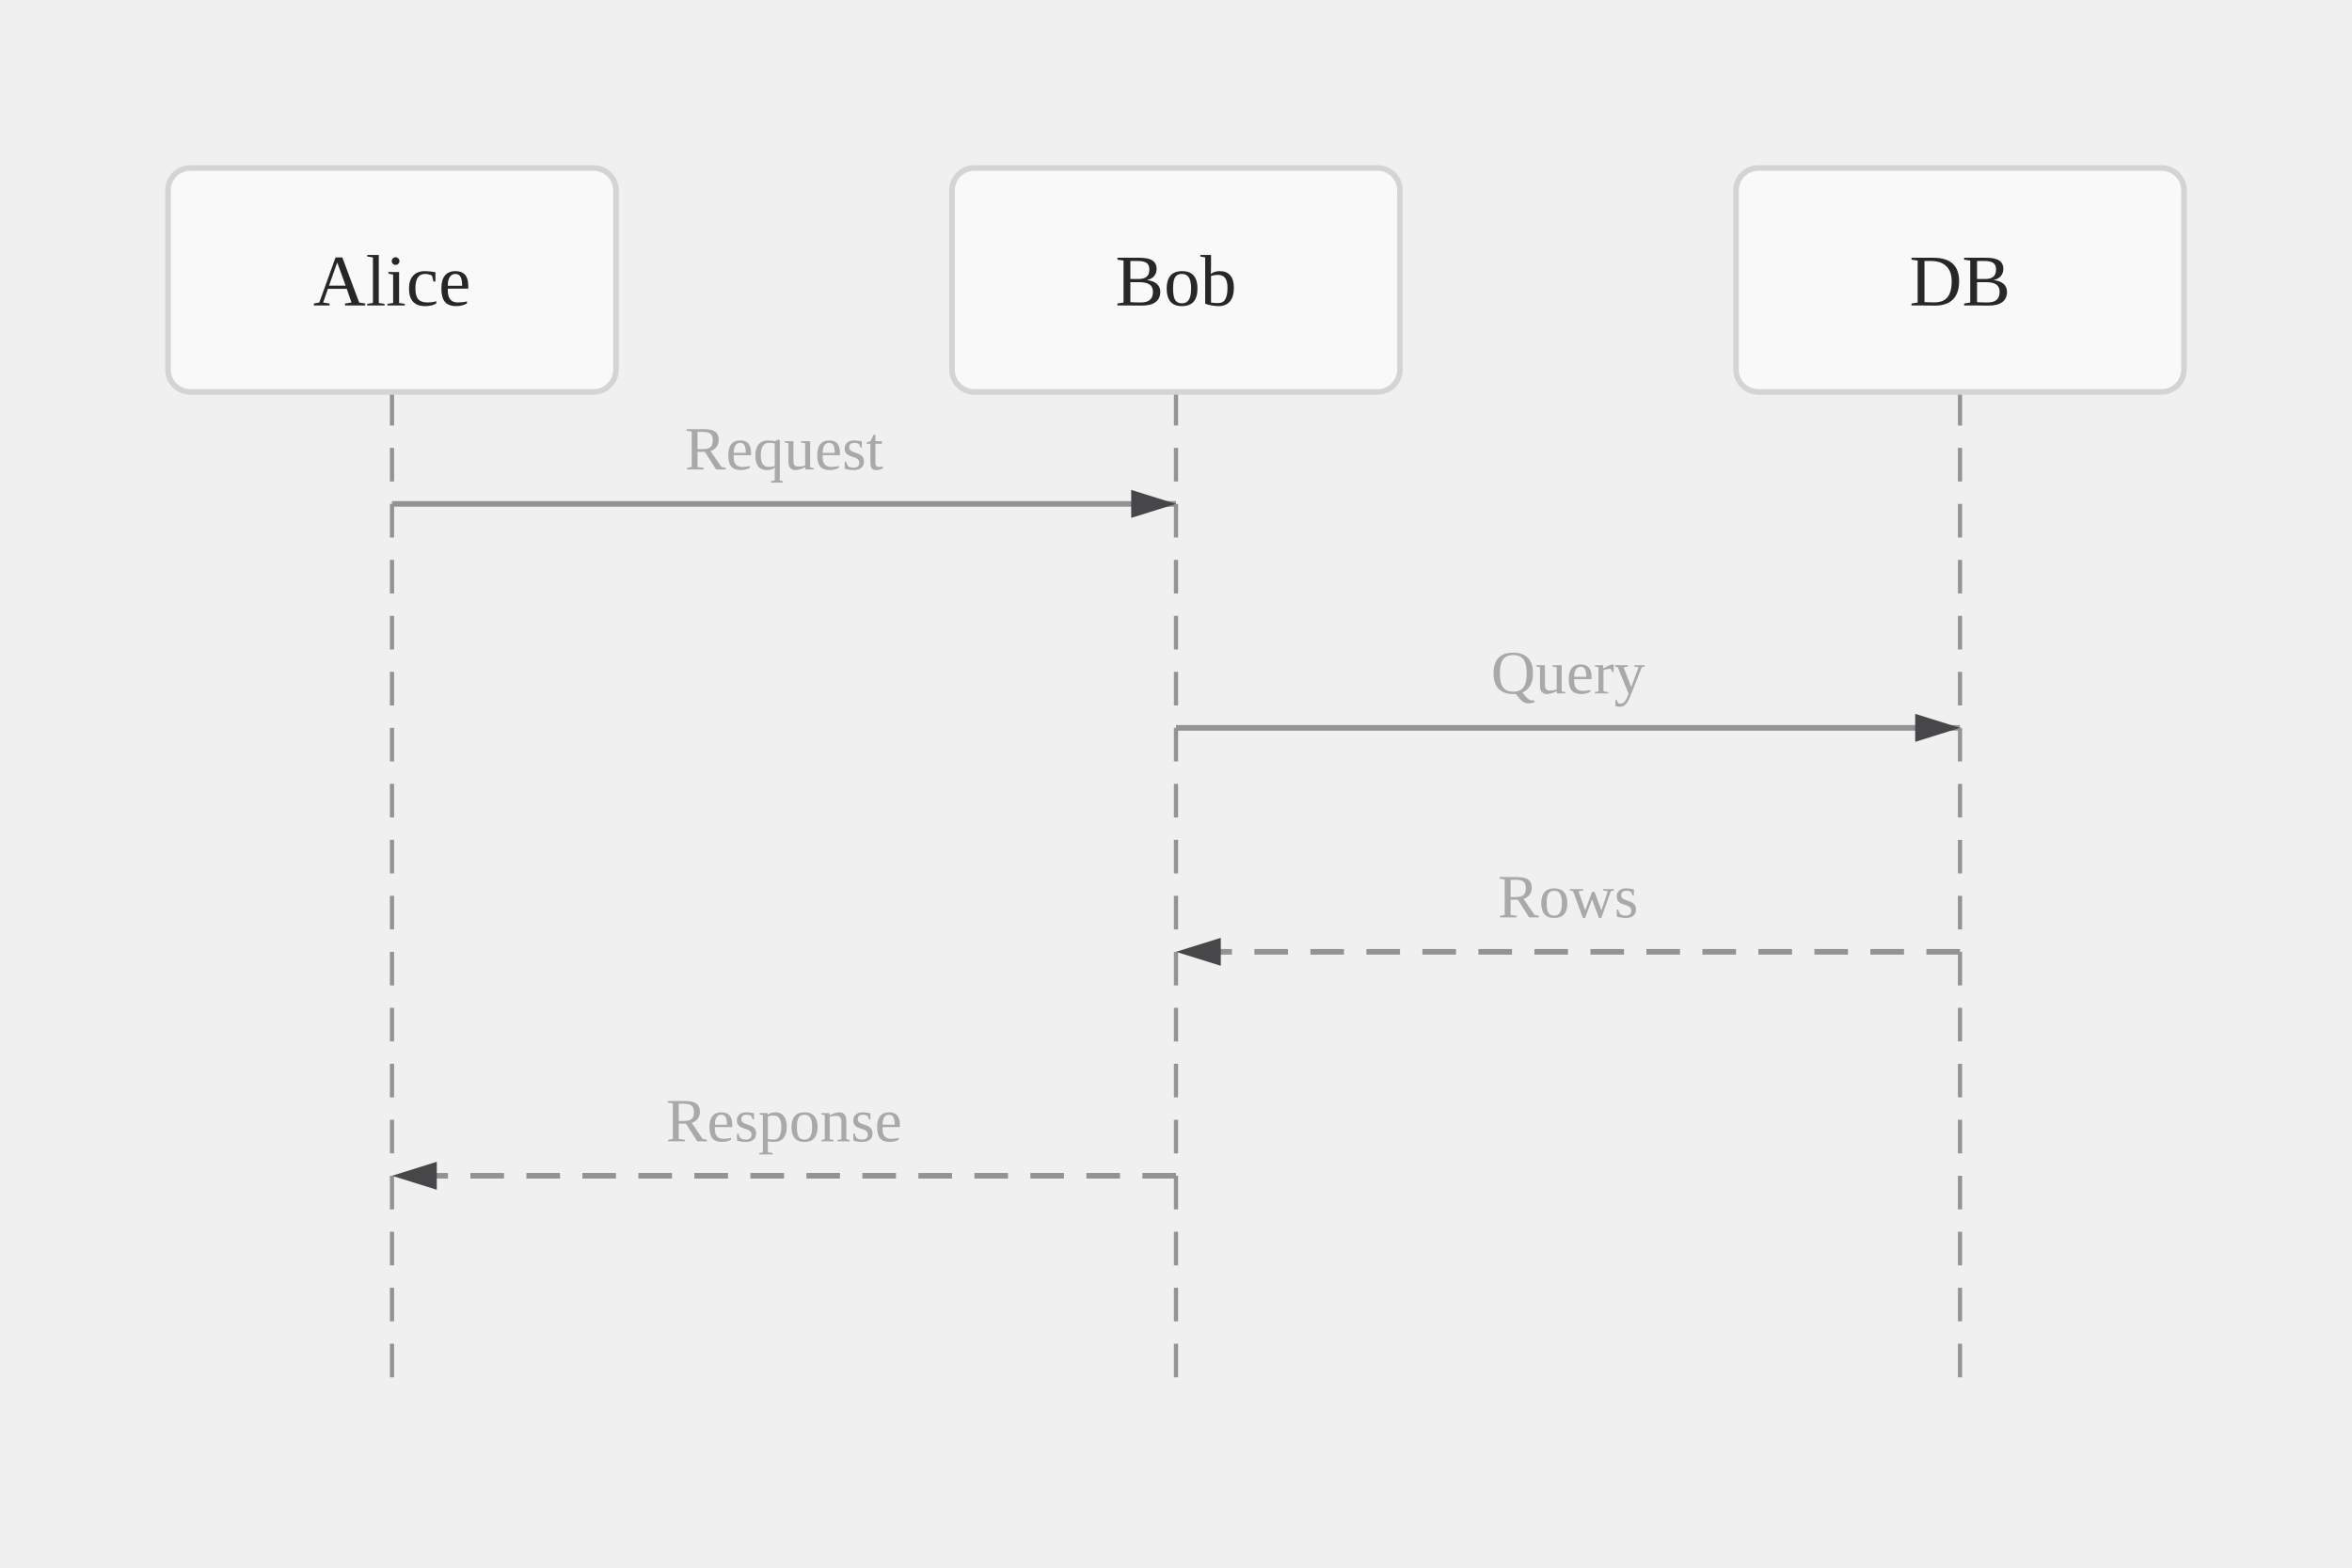
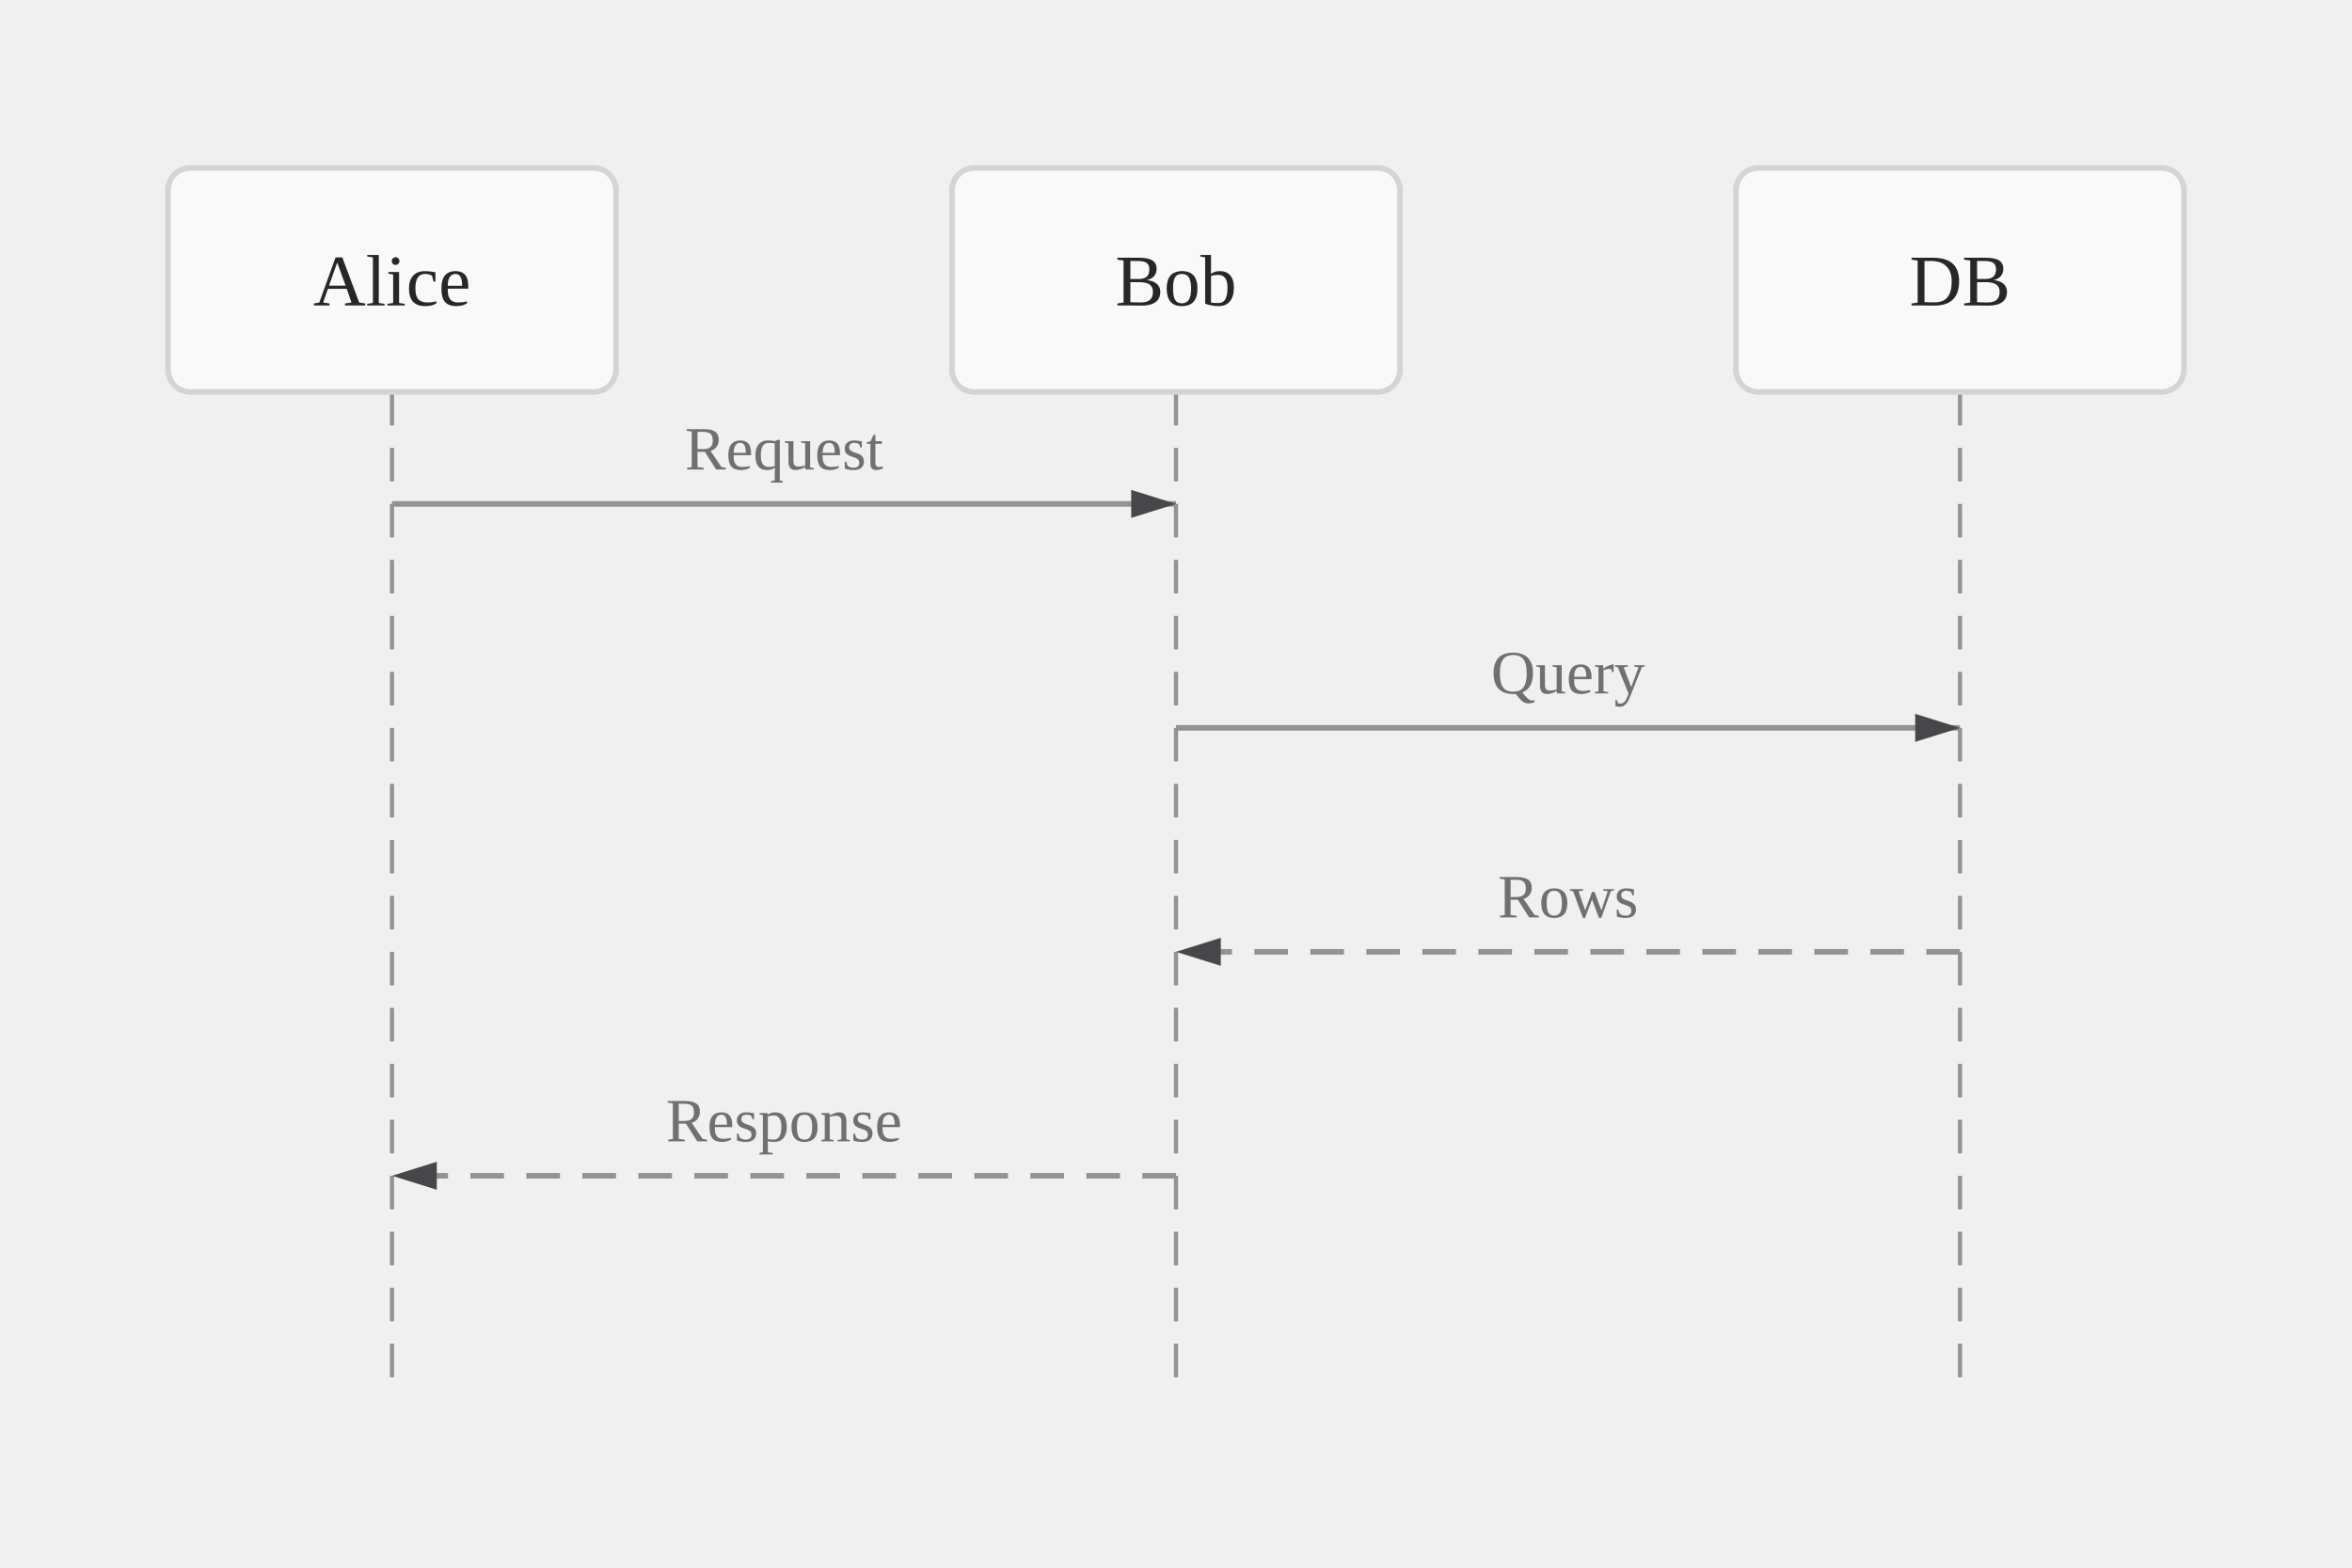
<svg xmlns="http://www.w3.org/2000/svg" viewBox="0 0 420 280" width="420" height="280" style="--bg:#FFFFFF;--fg:#27272A;--font:Inter;background:#FFFFFF">
  <style>
  text { font-family: var(--font, 'Inter'), system-ui, sans-serif; }
  svg {
    /* Derived from --bg and --fg (overridable via --line, --accent, etc.) */
    --_text:          #27272A;
-     --_text-sec:      #7d7d7f;
-     --_text-muted:    #a9a9aa;
-     --_text-faint:    #c9c9ca;
+     --_text-sec:      #575759;
+     --_text-muted:    #707072;
+     --_text-faint:    #8a8a8c;
    --_line:          #939395;
    --_arrow:         #47474a;
    --_node-fill:     #f9f9f9;
    --_node-stroke:   #d4d4d4;
    --_group-fill:    #FFFFFF;
    --_group-hdr:     #f4f4f4;
    --_inner-stroke:  #e5e5e5;
    --_key-badge:     #e9e9ea;
  }
</style>
  <defs>
    <marker id="char-sequence-seq-arrow" markerWidth="8" markerHeight="5" refX="8" refY="2.5" orient="auto-start-reverse">
      <polygon points="0 0, 8 2.5, 0 5" fill="#47474a" />
    </marker>
    <marker id="char-sequence-seq-arrow-open" markerWidth="8" markerHeight="5" refX="8" refY="2.5" orient="auto-start-reverse">
      <polyline points="0 0, 8 2.5, 0 5" fill="none" stroke="#47474a" stroke-width="1" />
    </marker>
  </defs>
  <line class="lifeline" data-actor="Alice" x1="70" y1="70" x2="70" y2="250" stroke="#939395" stroke-width="0.75" stroke-dasharray="6 4" />
  <line class="lifeline" data-actor="Bob" x1="210" y1="70" x2="210" y2="250" stroke="#939395" stroke-width="0.75" stroke-dasharray="6 4" />
  <line class="lifeline" data-actor="DB" x1="350" y1="70" x2="350" y2="250" stroke="#939395" stroke-width="0.75" stroke-dasharray="6 4" />
  <g class="message" data-from="Alice" data-to="Bob" data-label="Request" data-line-style="solid" data-arrow-head="filled" data-self="false">
    <line x1="70" y1="90" x2="210" y2="90" stroke="#939395" stroke-width="1" marker-end="url(#char-sequence-seq-arrow)" />
-     <text x="140" y="80" font-size="11" text-anchor="middle" font-weight="400" fill="#a9a9aa" dy="3.85">Request</text>
+     <text x="140" y="80" font-size="11" text-anchor="middle" font-weight="400" fill="#707072" dy="3.85">Request</text>
  </g>
  <g class="message" data-from="Bob" data-to="DB" data-label="Query" data-line-style="solid" data-arrow-head="filled" data-self="false">
    <line x1="210" y1="130" x2="350" y2="130" stroke="#939395" stroke-width="1" marker-end="url(#char-sequence-seq-arrow)" />
-     <text x="280" y="120" font-size="11" text-anchor="middle" font-weight="400" fill="#a9a9aa" dy="3.85">Query</text>
+     <text x="280" y="120" font-size="11" text-anchor="middle" font-weight="400" fill="#707072" dy="3.85">Query</text>
  </g>
  <g class="message" data-from="DB" data-to="Bob" data-label="Rows" data-line-style="dashed" data-arrow-head="filled" data-self="false">
    <line x1="350" y1="170" x2="210" y2="170" stroke="#939395" stroke-width="1" stroke-dasharray="6 4" marker-end="url(#char-sequence-seq-arrow)" />
-     <text x="280" y="160" font-size="11" text-anchor="middle" font-weight="400" fill="#a9a9aa" dy="3.85">Rows</text>
+     <text x="280" y="160" font-size="11" text-anchor="middle" font-weight="400" fill="#707072" dy="3.85">Rows</text>
  </g>
  <g class="message" data-from="Bob" data-to="Alice" data-label="Response" data-line-style="dashed" data-arrow-head="filled" data-self="false">
    <line x1="210" y1="210" x2="70" y2="210" stroke="#939395" stroke-width="1" stroke-dasharray="6 4" marker-end="url(#char-sequence-seq-arrow)" />
-     <text x="140" y="200" font-size="11" text-anchor="middle" font-weight="400" fill="#a9a9aa" dy="3.85">Response</text>
+     <text x="140" y="200" font-size="11" text-anchor="middle" font-weight="400" fill="#707072" dy="3.85">Response</text>
  </g>
  <g class="actor" data-id="Alice" data-label="Alice" data-type="participant">
    <rect x="30" y="30" width="80" height="40" rx="4" ry="4" fill="#f9f9f9" stroke="#d4d4d4" stroke-width="1" />
    <text x="70" y="50" font-size="13" text-anchor="middle" font-weight="500" fill="#27272A" dy="4.55">Alice</text>
  </g>
  <g class="actor" data-id="Bob" data-label="Bob" data-type="participant">
    <rect x="170" y="30" width="80" height="40" rx="4" ry="4" fill="#f9f9f9" stroke="#d4d4d4" stroke-width="1" />
    <text x="210" y="50" font-size="13" text-anchor="middle" font-weight="500" fill="#27272A" dy="4.55">Bob</text>
  </g>
  <g class="actor" data-id="DB" data-label="DB" data-type="participant">
    <rect x="310" y="30" width="80" height="40" rx="4" ry="4" fill="#f9f9f9" stroke="#d4d4d4" stroke-width="1" />
    <text x="350" y="50" font-size="13" text-anchor="middle" font-weight="500" fill="#27272A" dy="4.55">DB</text>
  </g>
</svg>
